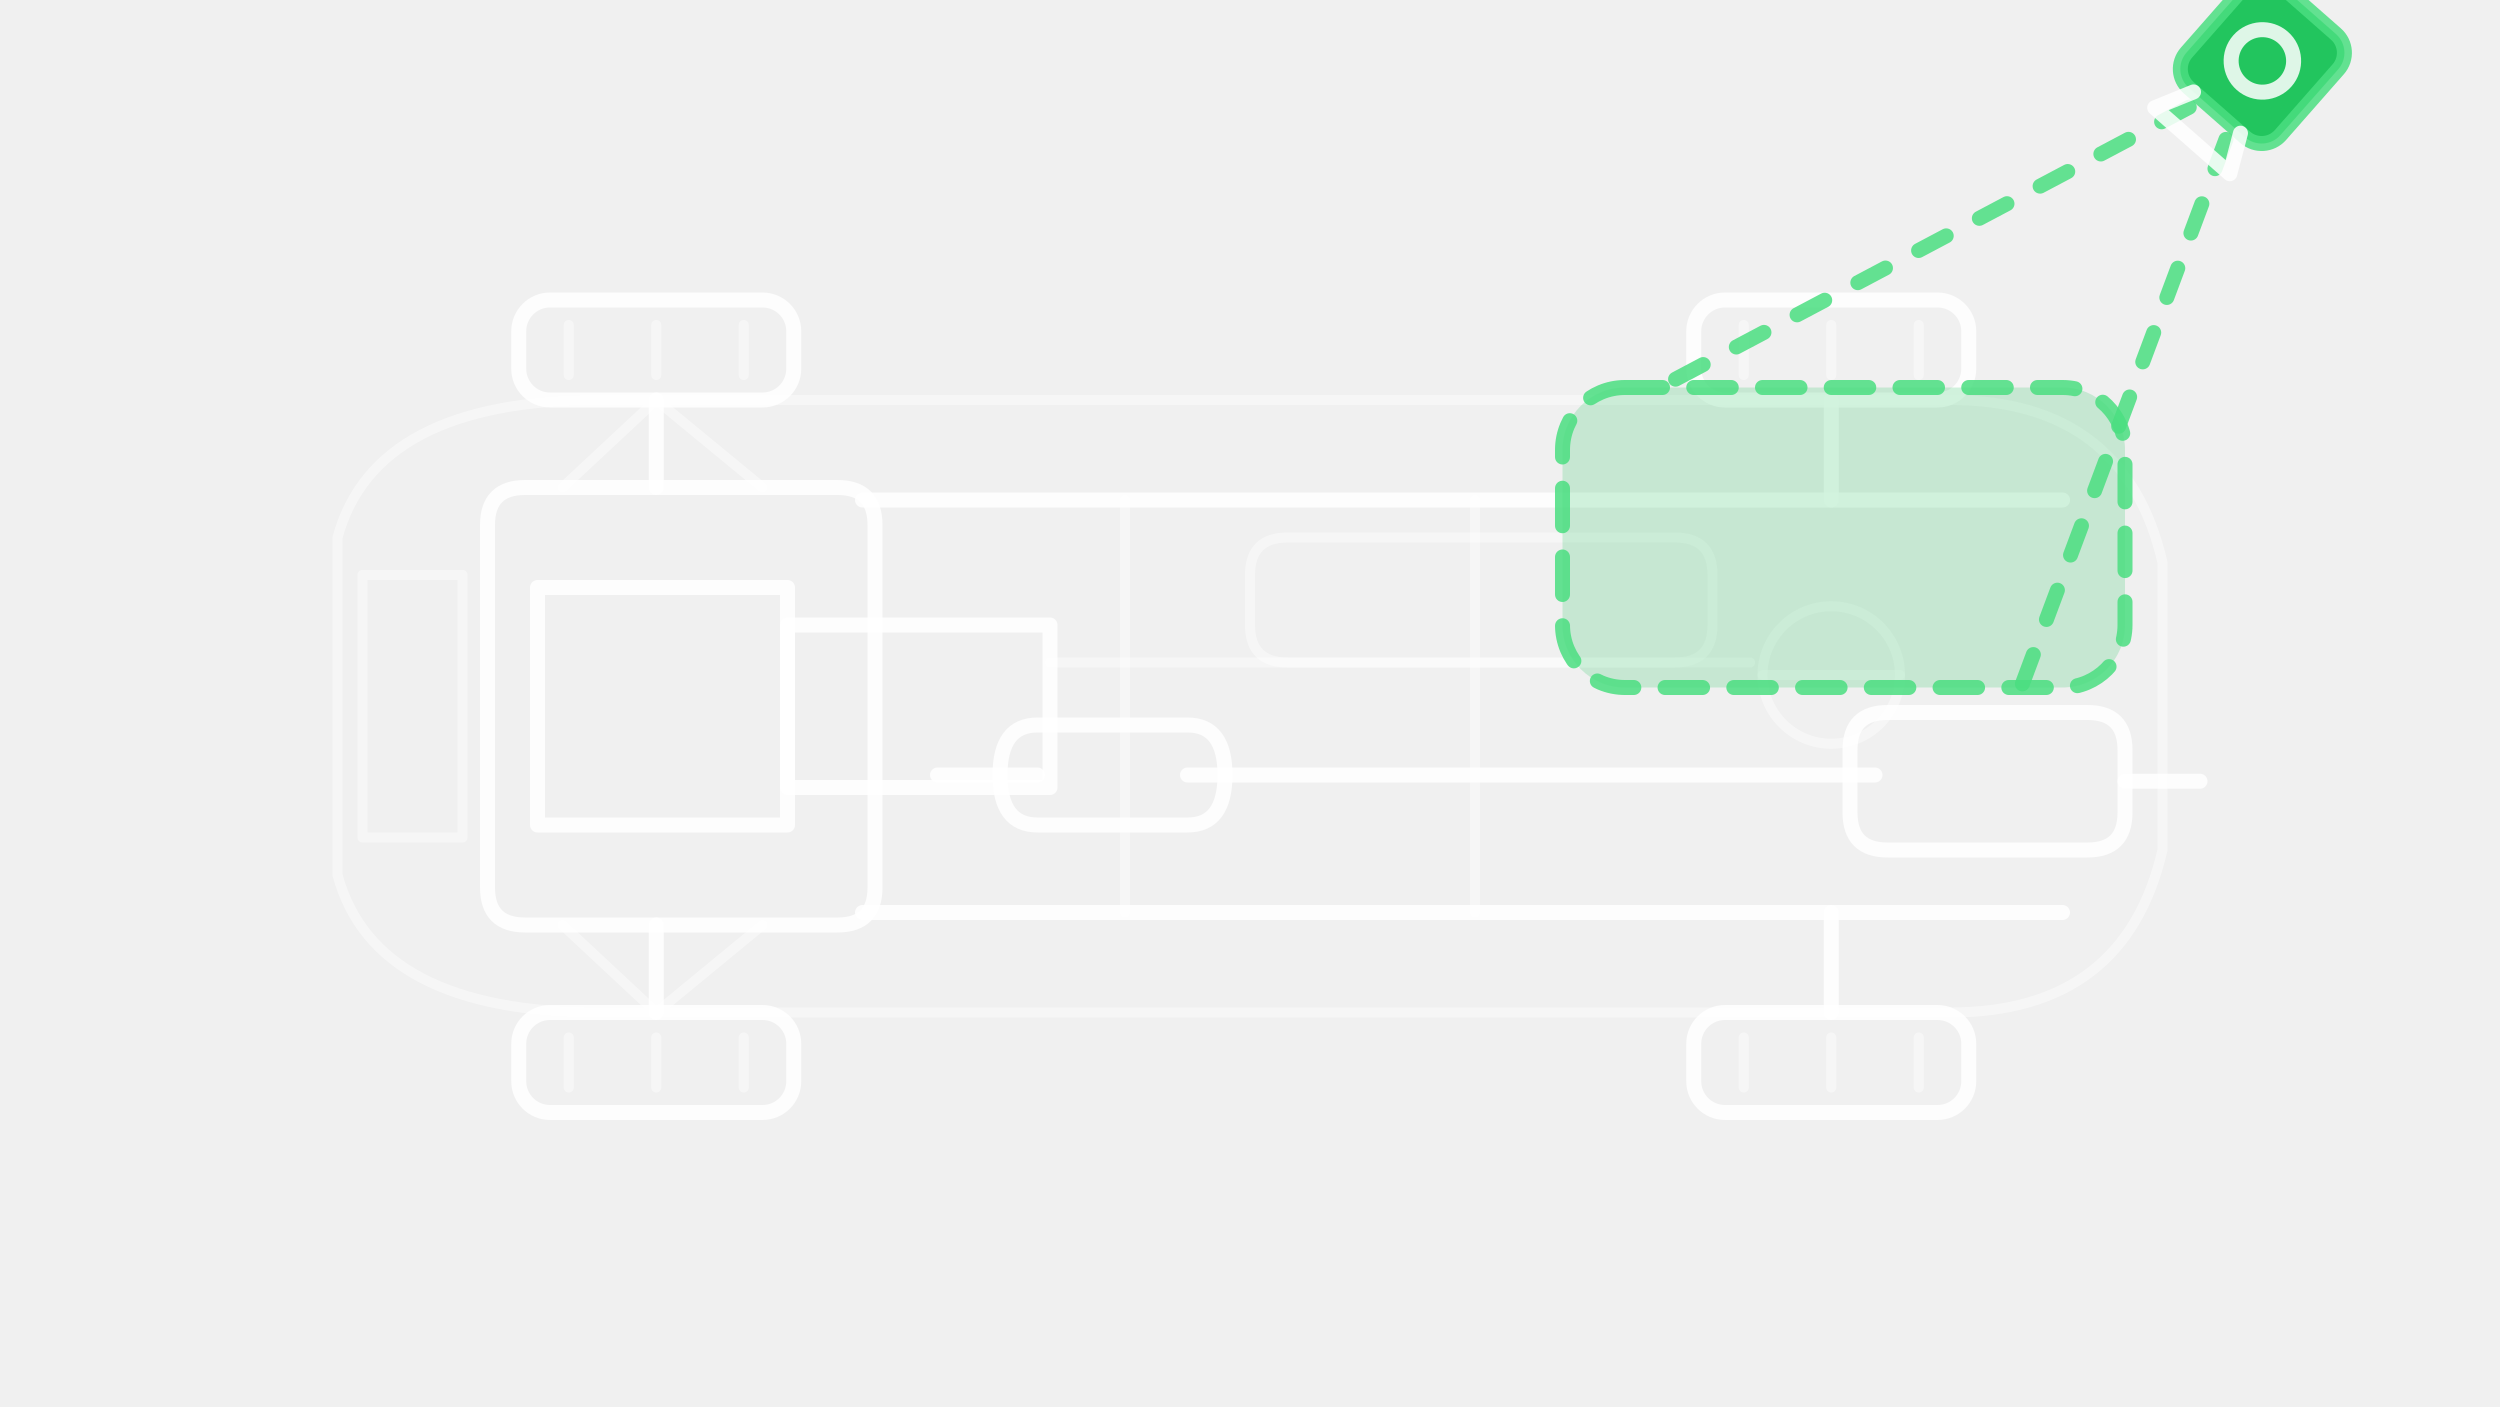
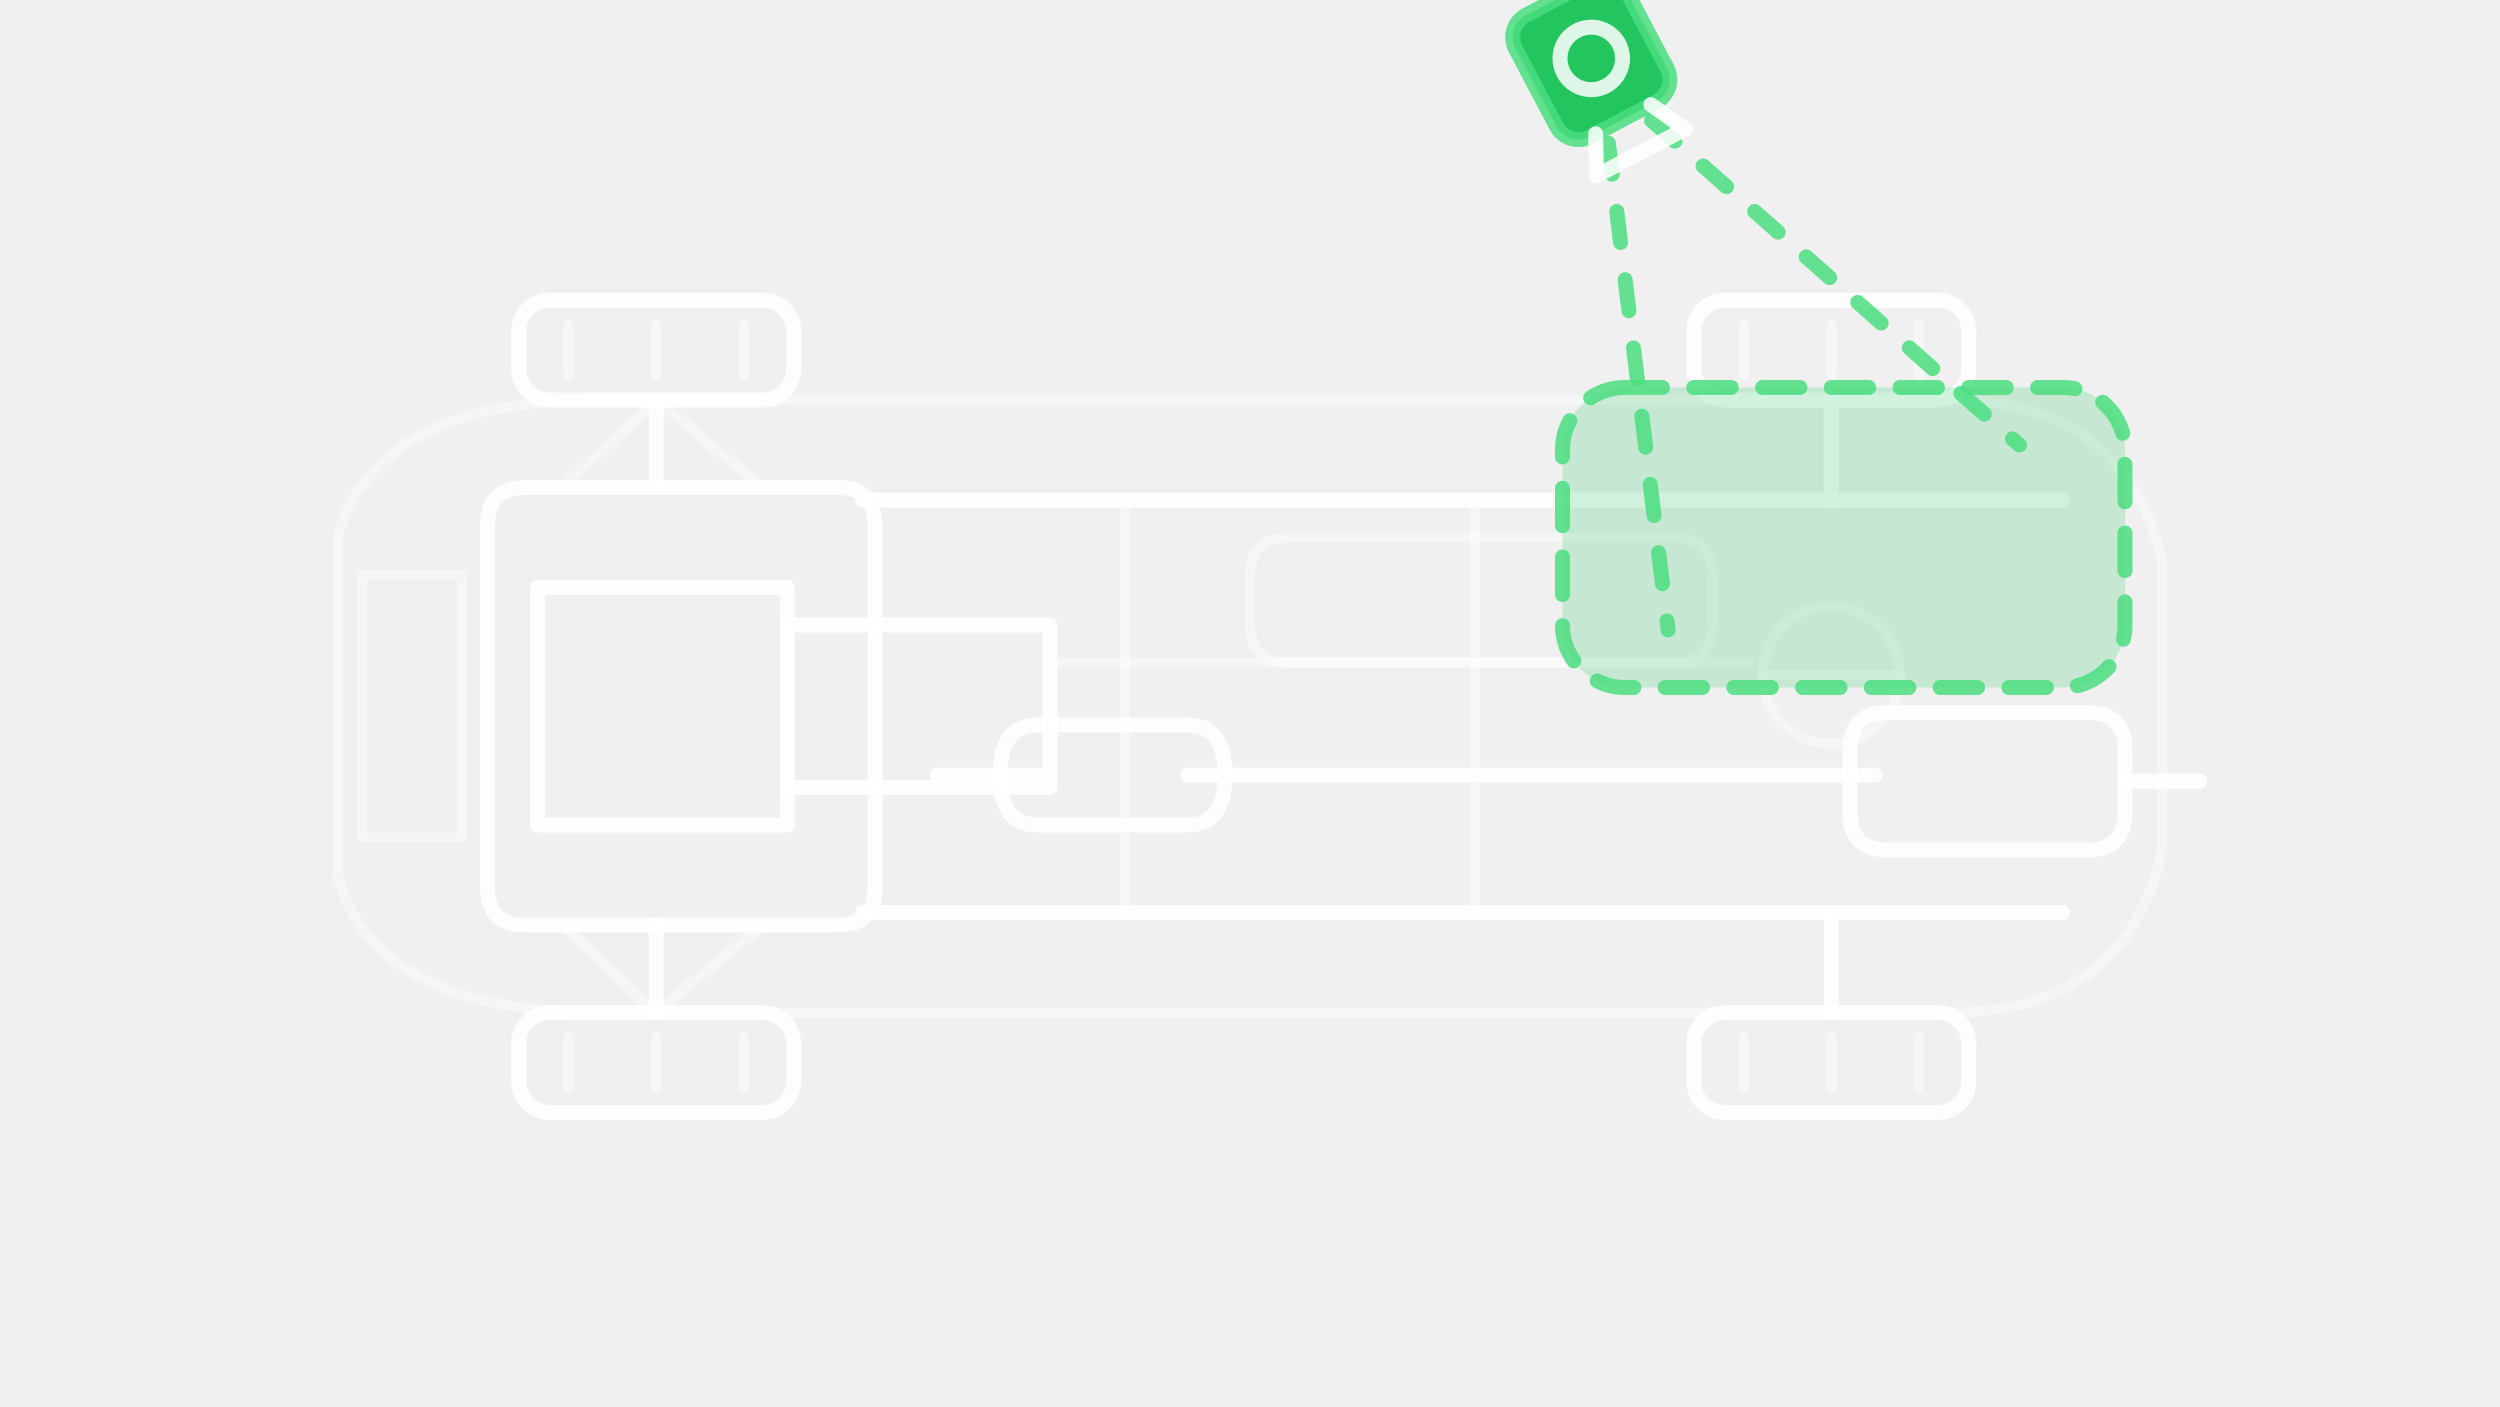
<svg xmlns="http://www.w3.org/2000/svg" viewBox="0 0 400 225" width="400" height="225" fill="none" stroke="#ffffff" stroke-opacity=".85" stroke-width="2.4" stroke-linecap="round" stroke-linejoin="round" color="#ffffff">
  <path class="pl" d="M96 64H312Q340 64 346 90V136Q340 162 312 162H96Q60 162 54 140V86Q60 64 96 64Z" stroke-width="1.6" opacity="0.5" />
  <rect x="83" y="48" width="44" height="16" rx="5" />
  <path class="pl" d="M91 52V60M105 52V60M119 52V60" stroke-width="1.6" opacity="0.5" />
  <rect x="83" y="162" width="44" height="16" rx="5" />
  <path class="pl" d="M91 166V174M105 166V174M119 166V174" stroke-width="1.6" opacity="0.5" />
  <rect x="271" y="48" width="44" height="16" rx="5" />
  <path class="pl" d="M279 52V60M293 52V60M307 52V60" stroke-width="1.6" opacity="0.5" />
  <rect x="271" y="162" width="44" height="16" rx="5" />
  <path class="pl" d="M279 166V174M293 166V174M307 166V174" stroke-width="1.6" opacity="0.5" />
  <path d="M138 80H330M138 146H330" />
  <path class="pl" d="M180 80V146M236 80V146" stroke-width="1.6" opacity="0.5" />
  <path d="M78 84Q78 78 84 78H134Q140 78 140 84V142Q140 148 134 148H84Q78 148 78 142Z" />
  <path class="pl" d="M90 78L105 64L122 78M90 148L105 162L122 148" stroke-width="1.6" opacity="0.5" />
  <path d="M105 64V78M105 148V162M293 64V80M293 146V162" />
  <path class="pl" d="M58 92H74V134H58Z" stroke-width="1.6" opacity="0.5" />
  <path d="M86 94H126V132H86Z" />
  <path d="M126 100H168V126H126Z" />
  <path class="pl" d="M168 106H280" stroke-width="1.6" opacity="0.5" />
  <circle class="pl" cx="293" cy="108" r="11" stroke-width="1.6" opacity="0.5" />
  <path class="pl" d="M282 108H304" stroke-width="1.6" opacity="0.5" />
  <path d="M150 124H166M190 124H300" />
  <path d="M166 116H190Q196 116 196 124Q196 132 190 132H166Q160 132 160 124Q160 116 166 116Z" />
  <path d="M302 114H334Q340 114 340 120V130Q340 136 334 136H302Q296 136 296 130V120Q296 114 302 114Z" />
  <path d="M340 125H352" />
  <path class="pl" d="M206 86H268Q274 86 274 92V100Q274 106 268 106H206Q200 106 200 100V92Q200 86 206 86Z" stroke-width="1.6" opacity="0.5" />
  <rect class="hl" x="250" y="62" width="90" height="48" rx="10" stroke-dasharray="6 5" stroke="#4ade80" fill="#22c55e" fill-opacity="0.2" />
-   <path class="hl ln" d="M360 12L266.9 61.3M360 12L323.1 110.7" stroke-dasharray="5 6" stroke="#4ade80" fill="none" />
-   <g transform="translate(360 12) rotate(131.3)">
+   <path class="hl ln" d="M256 12L266.9 100.8M256 12L323.1 71.2" stroke-dasharray="5 6" stroke="#4ade80" fill="none" />
+   <g transform="translate(256 12) rotate(62.2)">
    <rect class="hlc" x="-14" y="-10" width="22" height="20" rx="4" stroke="#4ade80" fill="#22c55e" />
    <circle cx="-3" cy="0" r="5" />
    <path d="M8 -5L14 -8V8L8 5" />
  </g>
</svg>
